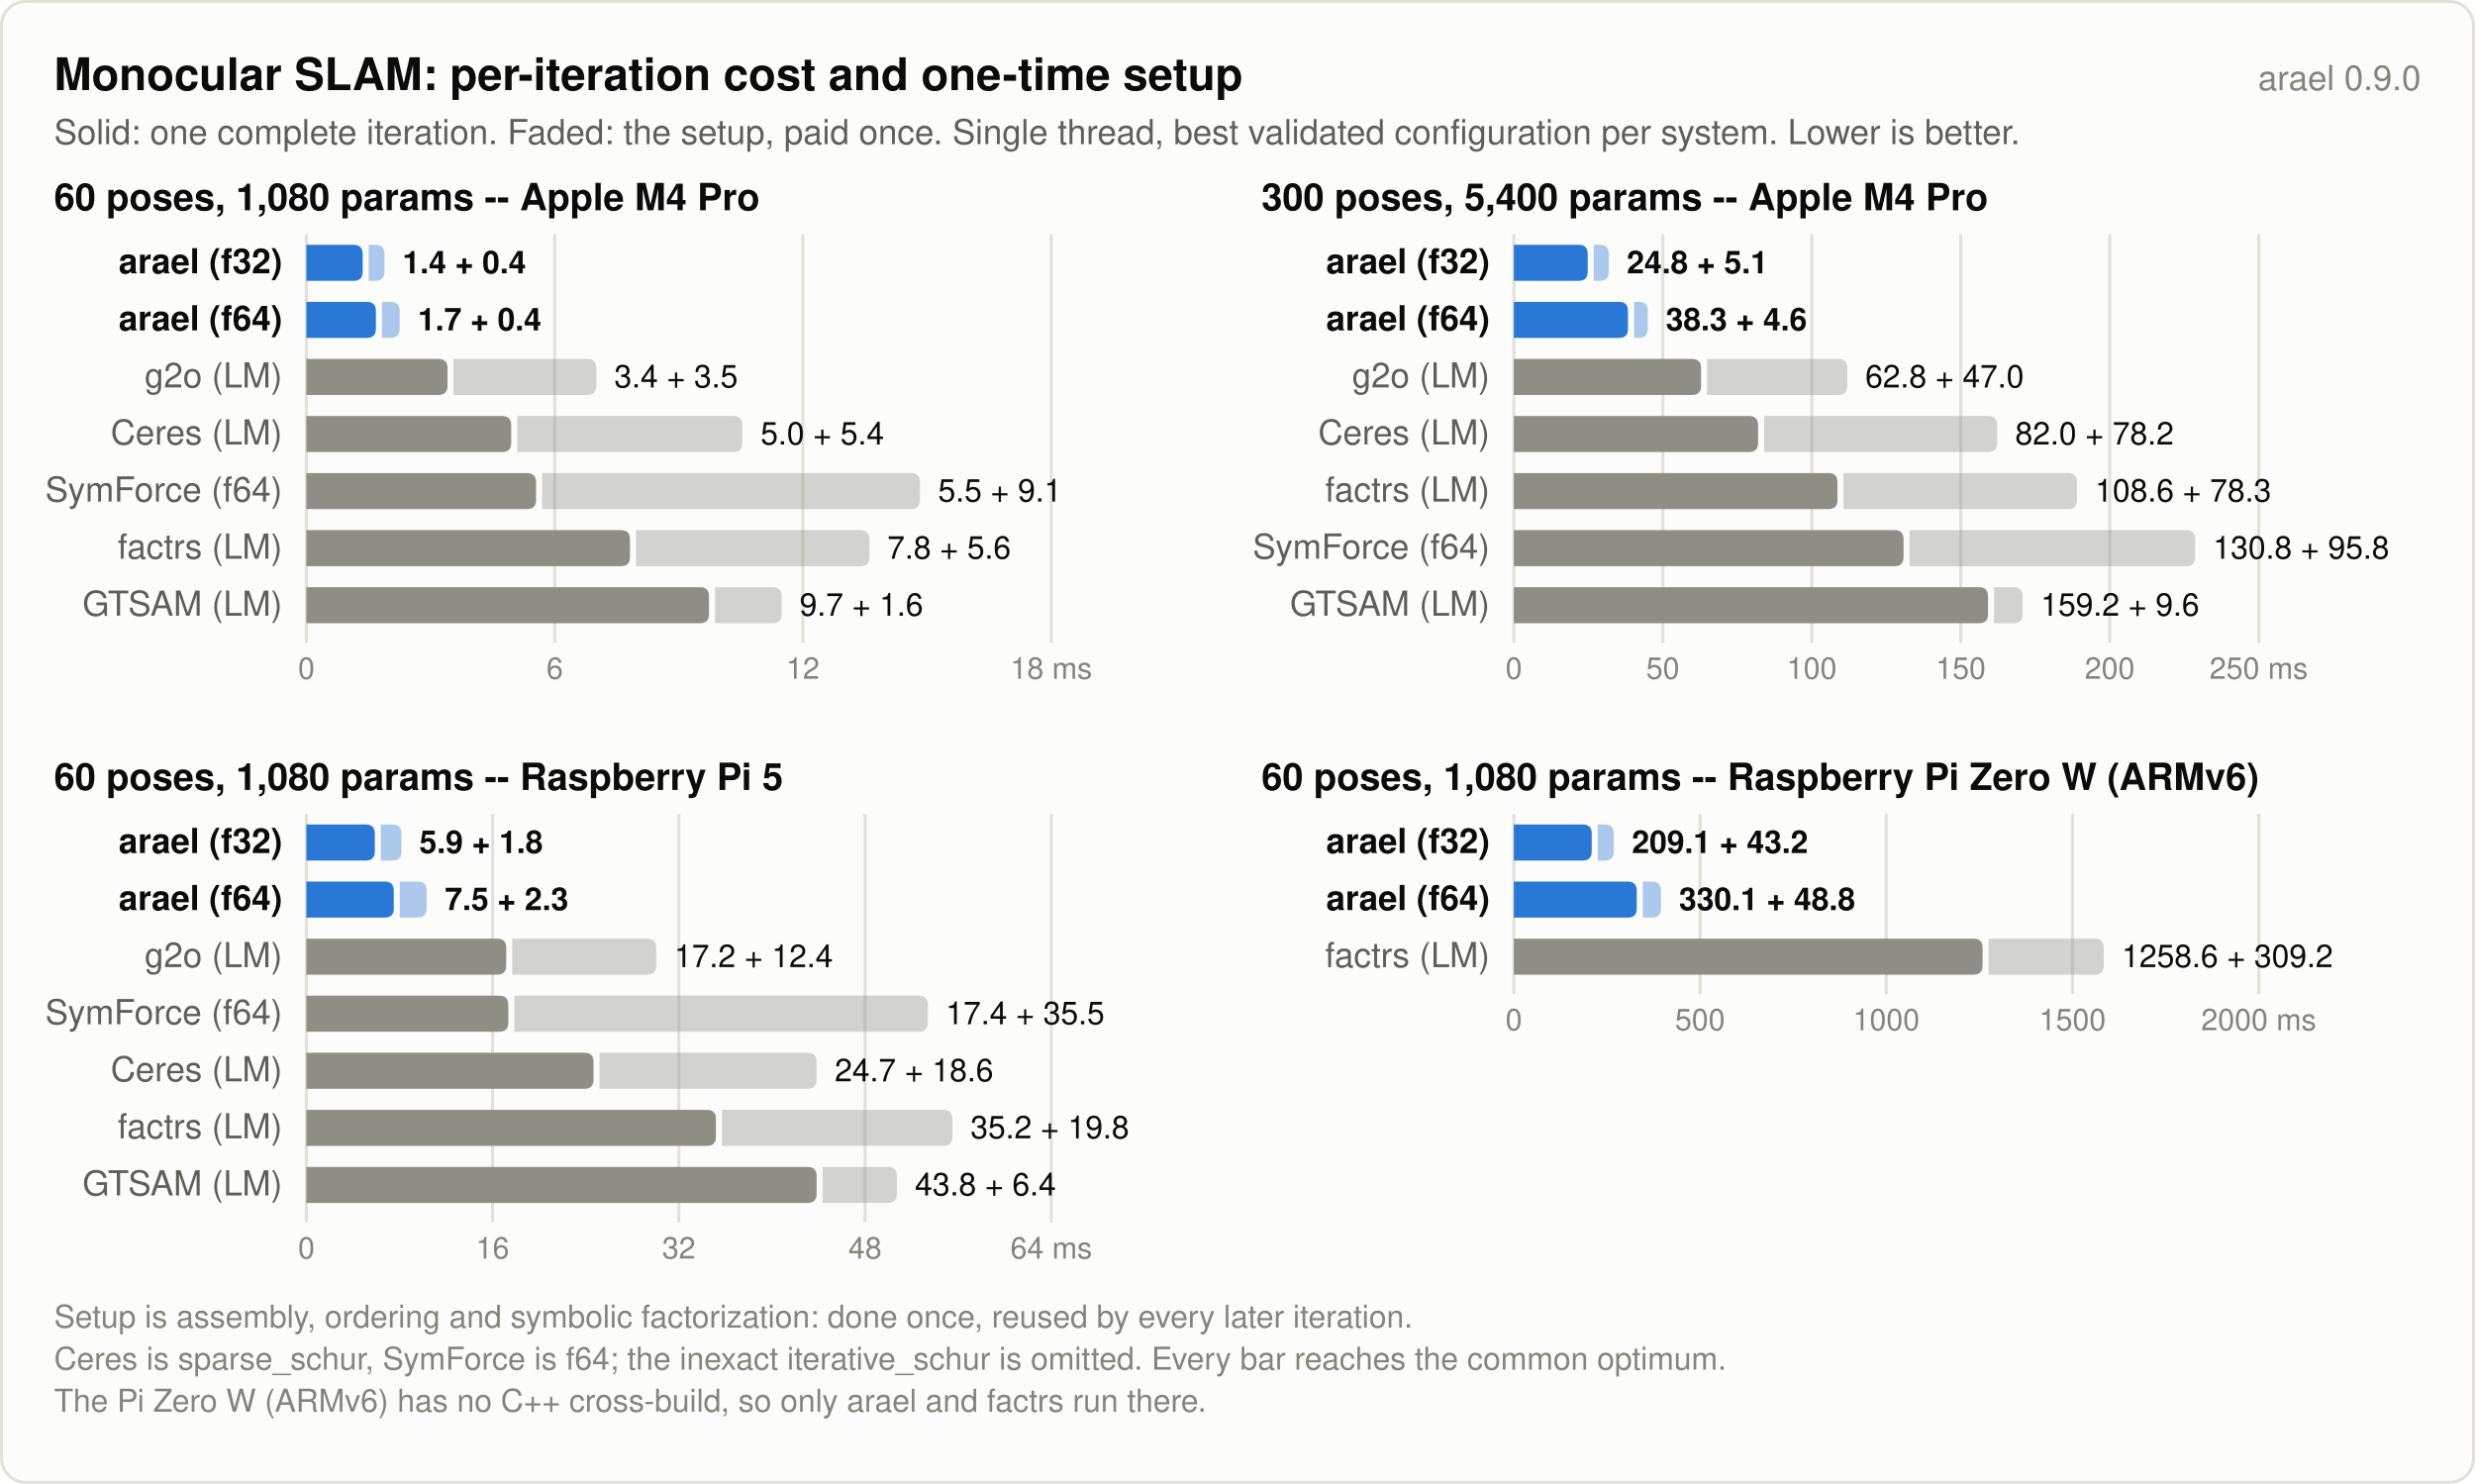
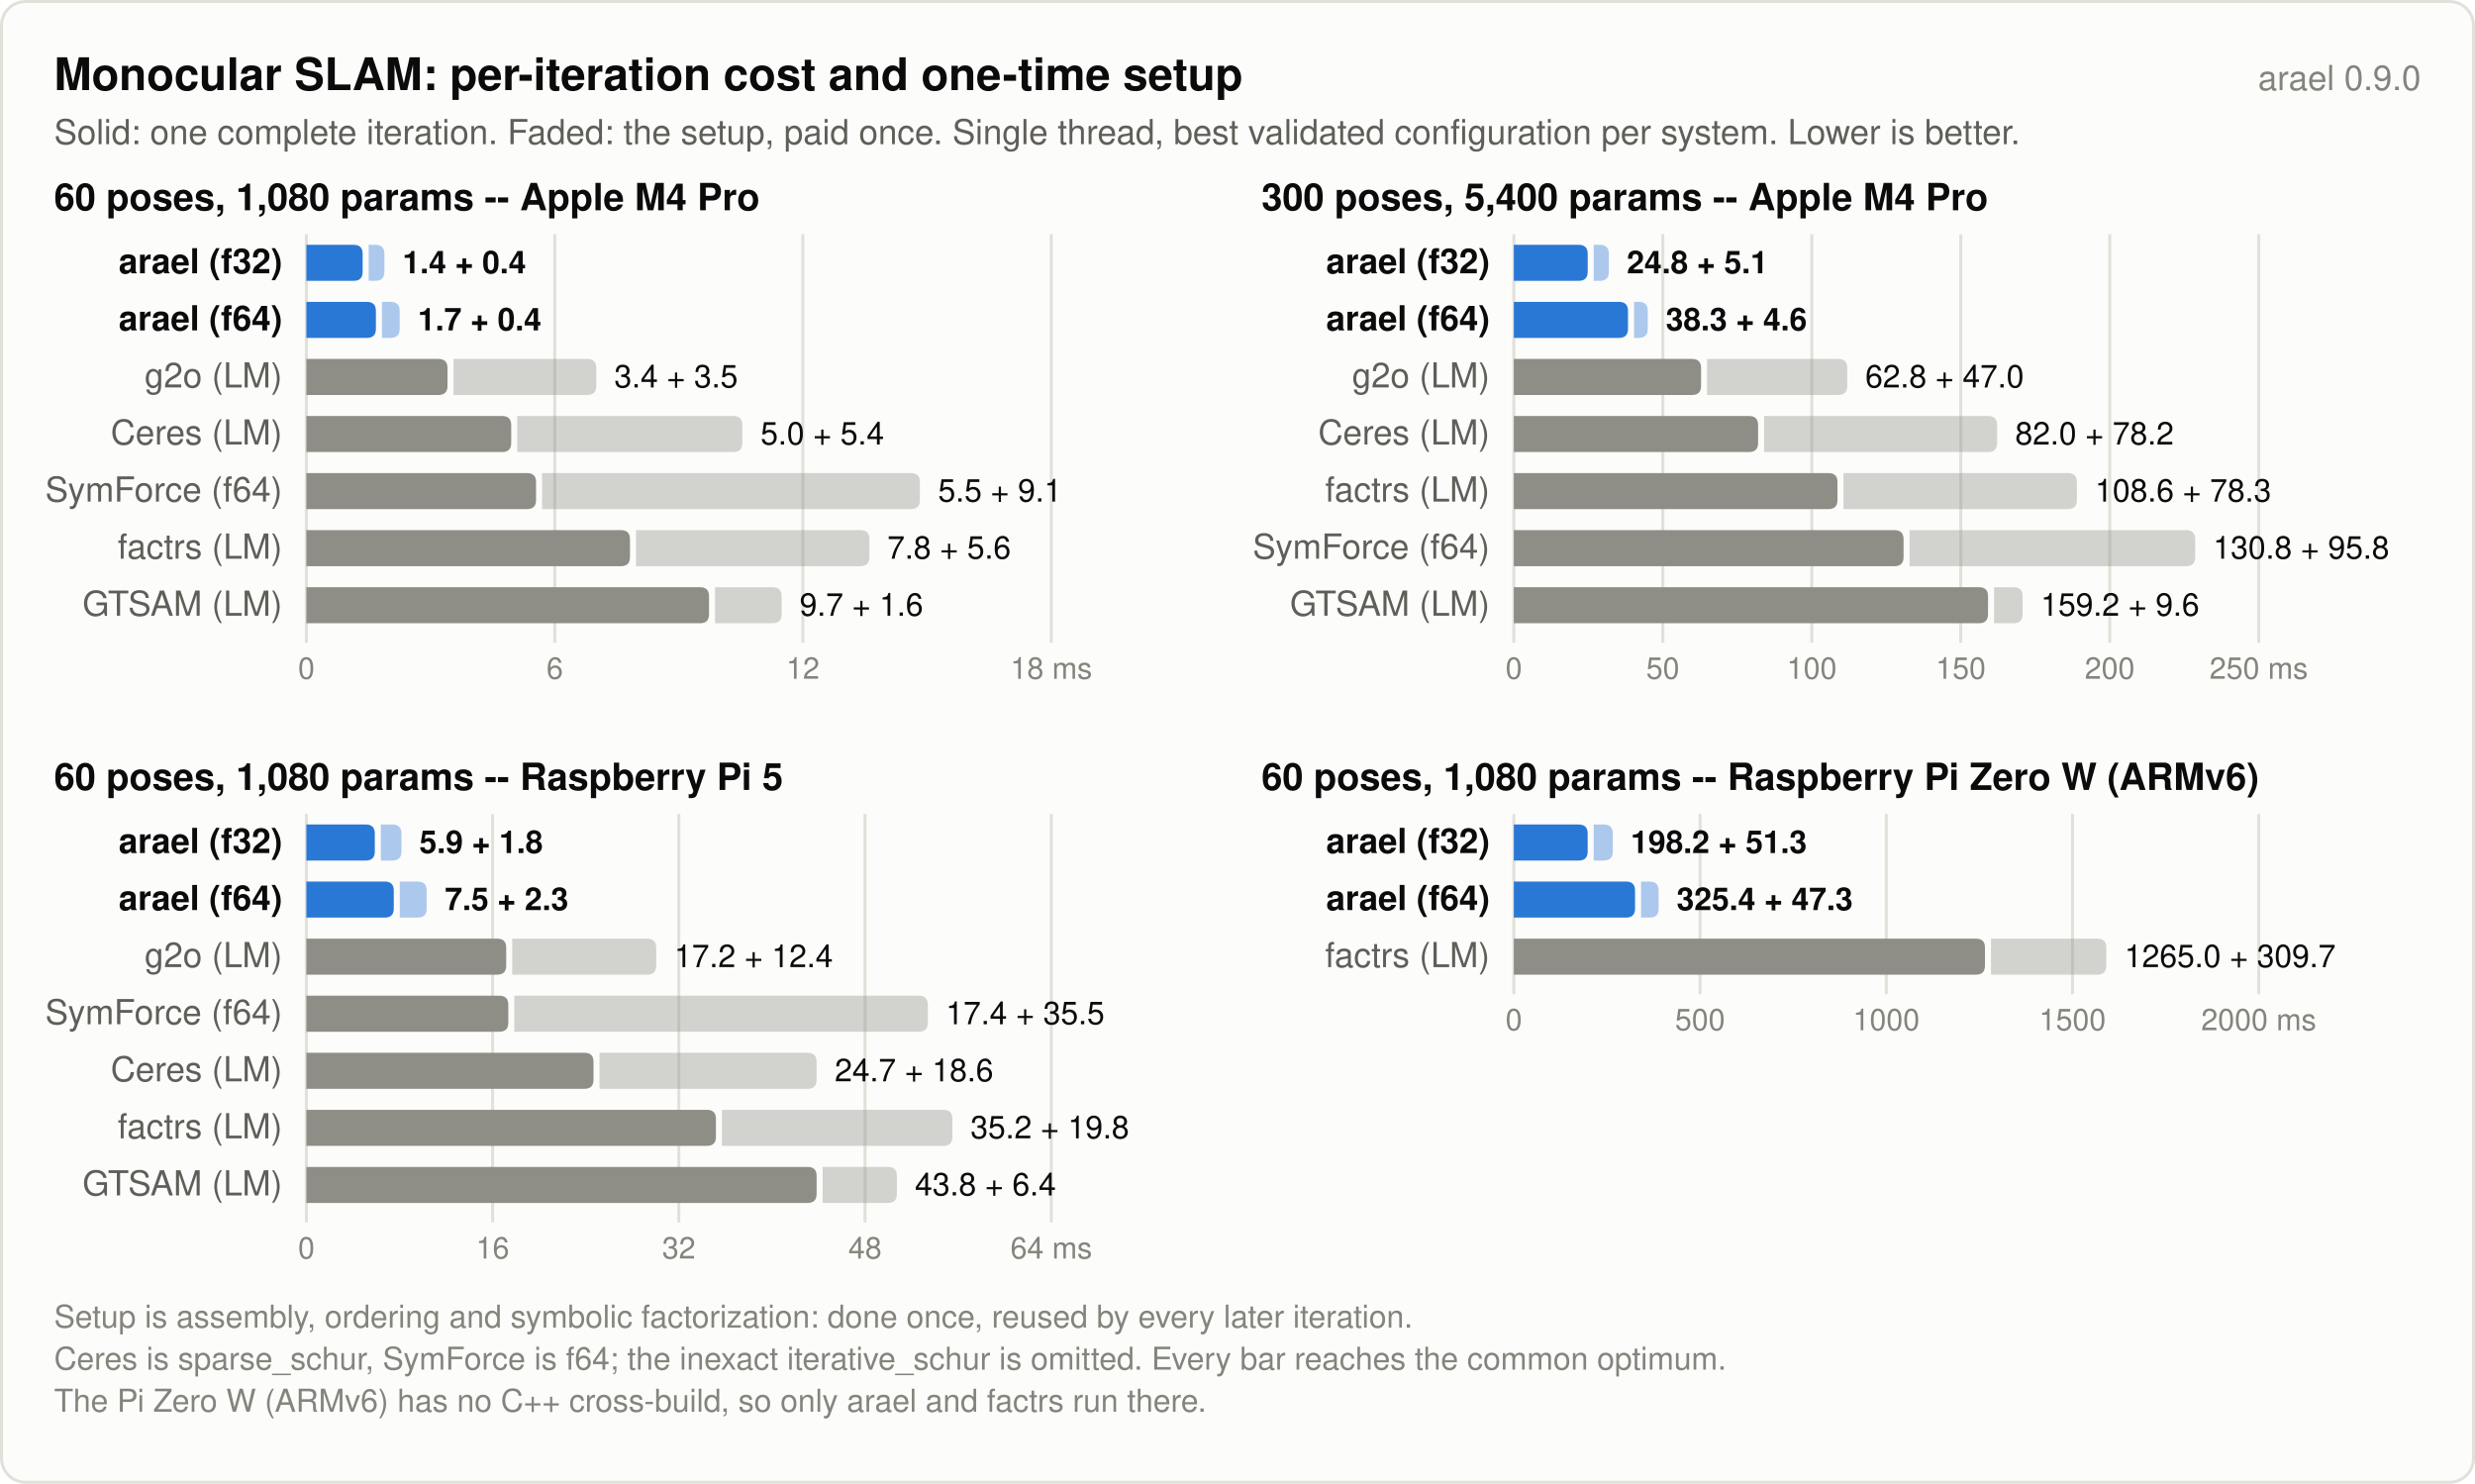
<svg xmlns="http://www.w3.org/2000/svg" width="824" height="494" viewBox="0 0 824 494" font-family="ui-sans-serif, system-ui, -apple-system, 'Segoe UI', Helvetica, Arial, sans-serif">
  <rect x="0.5" y="0.5" width="823" height="493" rx="8" fill="#fcfcfb" stroke="#e1e0d9" />
  <text x="18" y="30" font-size="15" font-weight="600" fill="#0b0b0b">Monocular SLAM: per-iteration cost and one-time setup</text>
  <text x="806" y="30" font-size="11.5" text-anchor="end" fill="#85847c">arael 0.9.0</text>
  <text x="18" y="48" font-size="11.5" fill="#5f5e58">Solid: one complete iteration. Faded: the setup, paid once. Single thread, best validated configuration per system. Lower is better.</text>
  <text x="18" y="70" font-size="12.5" font-weight="600" fill="#0b0b0b">60 poses, 1,080 params -- Apple M4 Pro</text>
  <line x1="102.0" y1="78" x2="102.0" y2="214" stroke="#e1e0d9" stroke-width="1" />
  <text x="102.0" y="226" font-size="10" text-anchor="middle" fill="#85847c">0</text>
  <line x1="184.7" y1="78" x2="184.7" y2="214" stroke="#e1e0d9" stroke-width="1" />
  <text x="184.7" y="226" font-size="10" text-anchor="middle" fill="#85847c">6</text>
  <line x1="267.3" y1="78" x2="267.3" y2="214" stroke="#e1e0d9" stroke-width="1" />
  <text x="267.3" y="226" font-size="10" text-anchor="middle" fill="#85847c">12</text>
  <line x1="350.0" y1="78" x2="350.0" y2="214" stroke="#e1e0d9" stroke-width="1" />
  <text x="350.0" y="226" font-size="10" text-anchor="middle" fill="#85847c">18 ms</text>
  <text x="94" y="91.0" font-size="11.5" text-anchor="end" font-weight="600" fill="#0b0b0b">arael (f32)</text>
  <path d="M102,81.5 L117.738,81.5 Q120.738,81.5 120.738,84.5 L120.738,90.5 Q120.738,93.5 117.738,93.5 L102,93.5 Z" fill="#2a78d6" />
  <path d="M122.738,81.5 L124.973,81.5 Q127.973,81.5 127.973,84.5 L127.973,90.5 Q127.973,93.5 124.973,93.5 L122.738,93.5 Z" fill="#2a78d6" fill-opacity="0.38" />
  <text x="134.0" y="91.0" font-size="10.5" font-weight="600" fill="#0b0b0b">1.4 + 0.4</text>
  <text x="94" y="110.0" font-size="11.5" text-anchor="end" font-weight="600" fill="#0b0b0b">arael (f64)</text>
  <path d="M102,100.5 L122.147,100.5 Q125.147,100.5 125.147,103.5 L125.147,109.5 Q125.147,112.5 122.147,112.5 L102,112.5 Z" fill="#2a78d6" />
  <path d="M127.147,100.5 L130.071,100.5 Q133.071,100.5 133.071,103.5 L133.071,109.5 Q133.071,112.5 130.071,112.5 L127.147,112.5 Z" fill="#2a78d6" fill-opacity="0.38" />
  <text x="139.1" y="110.0" font-size="10.5" font-weight="600" fill="#0b0b0b">1.7 + 0.4</text>
  <text x="94" y="129.0" font-size="11.5" text-anchor="end" fill="#5f5e58">g2o (LM)</text>
  <path d="M102,119.5 L145.982,119.5 Q148.982,119.5 148.982,122.5 L148.982,128.5 Q148.982,131.5 145.982,131.5 L102,131.5 Z" fill="#8f8e86" />
  <path d="M150.982,119.5 L195.516,119.5 Q198.516,119.5 198.516,122.5 L198.516,128.5 Q198.516,131.5 195.516,131.5 L150.982,131.5 Z" fill="#8f8e86" fill-opacity="0.38" />
  <text x="204.5" y="129.0" font-size="10.5" fill="#0b0b0b">3.4 + 3.5</text>
  <text x="94" y="148.0" font-size="11.5" text-anchor="end" fill="#5f5e58">Ceres (LM)</text>
  <path d="M102,138.5 L167.2,138.5 Q170.2,138.5 170.2,141.5 L170.2,147.5 Q170.2,150.5 167.2,150.5 L102,150.5 Z" fill="#8f8e86" />
  <path d="M172.2,138.5 L244.151,138.5 Q247.151,138.5 247.151,141.5 L247.151,147.5 Q247.151,150.5 244.151,150.5 L172.2,150.5 Z" fill="#8f8e86" fill-opacity="0.38" />
  <text x="253.2" y="148.0" font-size="10.5" fill="#0b0b0b">5.0 + 5.4</text>
  <text x="94" y="167.0" font-size="11.5" text-anchor="end" fill="#5f5e58">SymForce (f64)</text>
  <path d="M102,157.5 L175.467,157.5 Q178.467,157.5 178.467,160.5 L178.467,166.5 Q178.467,169.5 175.467,169.5 L102,169.5 Z" fill="#8f8e86" />
  <path d="M180.467,157.5 L303.258,157.5 Q306.258,157.5 306.258,160.5 L306.258,166.5 Q306.258,169.5 303.258,169.5 L180.467,169.5 Z" fill="#8f8e86" fill-opacity="0.38" />
  <text x="312.3" y="167.0" font-size="10.5" fill="#0b0b0b">5.5 + 9.1</text>
  <text x="94" y="186.0" font-size="11.5" text-anchor="end" fill="#5f5e58">factrs (LM)</text>
  <path d="M102,176.5 L206.742,176.5 Q209.742,176.5 209.742,179.5 L209.742,185.5 Q209.742,188.5 206.742,188.5 L102,188.5 Z" fill="#8f8e86" />
  <path d="M211.742,176.5 L286.449,176.5 Q289.449,176.5 289.449,179.5 L289.449,185.5 Q289.449,188.5 286.449,188.5 L211.742,188.5 Z" fill="#8f8e86" fill-opacity="0.38" />
  <text x="295.4" y="186.0" font-size="10.5" fill="#0b0b0b">7.8 + 5.6</text>
  <text x="94" y="205.0" font-size="11.5" text-anchor="end" fill="#5f5e58">GTSAM (LM)</text>
  <path d="M102,195.5 L233.058,195.5 Q236.058,195.5 236.058,198.5 L236.058,204.5 Q236.058,207.5 233.058,207.5 L102,207.5 Z" fill="#8f8e86" />
  <path d="M238.058,195.5 L257.24,195.5 Q260.24,195.5 260.24,198.5 L260.24,204.5 Q260.24,207.5 257.24,207.5 L238.058,207.5 Z" fill="#8f8e86" fill-opacity="0.38" />
  <text x="266.2" y="205.0" font-size="10.5" fill="#0b0b0b">9.7 + 1.6</text>
  <text x="420" y="70" font-size="12.5" font-weight="600" fill="#0b0b0b">300 poses, 5,400 params -- Apple M4 Pro</text>
  <line x1="504.0" y1="78" x2="504.0" y2="214" stroke="#e1e0d9" stroke-width="1" />
  <text x="504.0" y="226" font-size="10" text-anchor="middle" fill="#85847c">0</text>
  <line x1="553.6" y1="78" x2="553.6" y2="214" stroke="#e1e0d9" stroke-width="1" />
  <text x="553.6" y="226" font-size="10" text-anchor="middle" fill="#85847c">50</text>
  <line x1="603.2" y1="78" x2="603.2" y2="214" stroke="#e1e0d9" stroke-width="1" />
  <text x="603.2" y="226" font-size="10" text-anchor="middle" fill="#85847c">100</text>
  <line x1="652.8" y1="78" x2="652.8" y2="214" stroke="#e1e0d9" stroke-width="1" />
  <text x="652.8" y="226" font-size="10" text-anchor="middle" fill="#85847c">150</text>
  <line x1="702.4" y1="78" x2="702.4" y2="214" stroke="#e1e0d9" stroke-width="1" />
  <text x="702.4" y="226" font-size="10" text-anchor="middle" fill="#85847c">200</text>
  <line x1="752.0" y1="78" x2="752.0" y2="214" stroke="#e1e0d9" stroke-width="1" />
  <text x="752.0" y="226" font-size="10" text-anchor="middle" fill="#85847c">250 ms</text>
  <text x="496" y="91.0" font-size="11.5" text-anchor="end" font-weight="600" fill="#0b0b0b">arael (f32)</text>
  <path d="M504,81.5 L525.592,81.5 Q528.592,81.5 528.592,84.5 L528.592,90.5 Q528.592,93.5 525.592,93.5 L504,93.5 Z" fill="#2a78d6" />
  <path d="M530.592,81.5 L532.641,81.5 Q535.641,81.5 535.641,84.5 L535.641,90.5 Q535.641,93.5 532.641,93.5 L530.592,93.5 Z" fill="#2a78d6" fill-opacity="0.38" />
  <text x="541.6" y="91.0" font-size="10.5" font-weight="600" fill="#0b0b0b">24.8 + 5.1</text>
  <text x="496" y="110.0" font-size="11.5" text-anchor="end" font-weight="600" fill="#0b0b0b">arael (f64)</text>
  <path d="M504,100.5 L539.004,100.5 Q542.004,100.5 542.004,103.5 L542.004,109.5 Q542.004,112.5 539.004,112.5 L504,112.5 Z" fill="#2a78d6" />
  <path d="M544.004,100.5 L545.587,100.5 Q548.587,100.5 548.587,103.5 L548.587,109.5 Q548.587,112.5 545.587,112.5 L544.004,112.5 Z" fill="#2a78d6" fill-opacity="0.38" />
  <text x="554.6" y="110.0" font-size="10.5" font-weight="600" fill="#0b0b0b">38.3 + 4.6</text>
  <text x="496" y="129.0" font-size="11.5" text-anchor="end" fill="#5f5e58">g2o (LM)</text>
  <path d="M504,119.5 L563.337,119.5 Q566.337,119.5 566.337,122.5 L566.337,128.5 Q566.337,131.5 563.337,131.5 L504,131.5 Z" fill="#8f8e86" />
  <path d="M568.337,119.5 L612.011,119.5 Q615.011,119.5 615.011,122.5 L615.011,128.5 Q615.011,131.5 612.011,131.5 L568.337,131.5 Z" fill="#8f8e86" fill-opacity="0.38" />
  <text x="621.0" y="129.0" font-size="10.5" fill="#0b0b0b">62.8 + 47.0</text>
  <text x="496" y="148.0" font-size="11.5" text-anchor="end" fill="#5f5e58">Ceres (LM)</text>
  <path d="M504,138.5 L582.324,138.5 Q585.324,138.5 585.324,141.5 L585.324,147.5 Q585.324,150.5 582.324,150.5 L504,150.5 Z" fill="#8f8e86" />
  <path d="M587.324,138.5 L661.899,138.5 Q664.899,138.5 664.899,141.5 L664.899,147.5 Q664.899,150.5 661.899,150.5 L587.324,150.5 Z" fill="#8f8e86" fill-opacity="0.38" />
  <text x="670.9" y="148.0" font-size="10.5" fill="#0b0b0b">82.0 + 78.2</text>
  <text x="496" y="167.0" font-size="11.5" text-anchor="end" fill="#5f5e58">factrs (LM)</text>
  <path d="M504,157.5 L608.751,157.5 Q611.751,157.5 611.751,160.5 L611.751,166.5 Q611.751,169.5 608.751,169.5 L504,169.5 Z" fill="#8f8e86" />
  <path d="M613.751,157.5 L688.464,157.5 Q691.464,157.5 691.464,160.5 L691.464,166.5 Q691.464,169.5 688.464,169.5 L613.751,169.5 Z" fill="#8f8e86" fill-opacity="0.38" />
  <text x="697.5" y="167.0" font-size="10.5" fill="#0b0b0b">108.6 + 78.3</text>
  <text x="496" y="186.0" font-size="11.5" text-anchor="end" fill="#5f5e58">SymForce (f64)</text>
  <path d="M504,176.5 L630.754,176.5 Q633.754,176.5 633.754,179.5 L633.754,185.5 Q633.754,188.5 630.754,188.5 L504,188.5 Z" fill="#8f8e86" />
  <path d="M635.754,176.5 L727.827,176.5 Q730.827,176.5 730.827,179.5 L730.827,185.5 Q730.827,188.5 727.827,188.5 L635.754,188.5 Z" fill="#8f8e86" fill-opacity="0.38" />
  <text x="736.8" y="186.0" font-size="10.5" fill="#0b0b0b">130.8 + 95.8</text>
  <text x="496" y="205.0" font-size="11.5" text-anchor="end" fill="#5f5e58">GTSAM (LM)</text>
  <path d="M504,195.5 L658.877,195.5 Q661.877,195.5 661.877,198.5 L661.877,204.5 Q661.877,207.5 658.877,207.5 L504,207.5 Z" fill="#8f8e86" />
  <path d="M663.877,195.5 L670.39,195.5 Q673.39,195.5 673.39,198.5 L673.39,204.5 Q673.39,207.5 670.39,207.5 L663.877,207.5 Z" fill="#8f8e86" fill-opacity="0.38" />
  <text x="679.4" y="205.0" font-size="10.5" fill="#0b0b0b">159.2 + 9.6</text>
  <text x="18" y="263" font-size="12.5" font-weight="600" fill="#0b0b0b">60 poses, 1,080 params -- Raspberry Pi 5</text>
  <line x1="102.0" y1="271" x2="102.0" y2="407" stroke="#e1e0d9" stroke-width="1" />
  <text x="102.0" y="419" font-size="10" text-anchor="middle" fill="#85847c">0</text>
  <line x1="164.0" y1="271" x2="164.0" y2="407" stroke="#e1e0d9" stroke-width="1" />
  <text x="164.0" y="419" font-size="10" text-anchor="middle" fill="#85847c">16</text>
  <line x1="226.0" y1="271" x2="226.0" y2="407" stroke="#e1e0d9" stroke-width="1" />
  <text x="226.0" y="419" font-size="10" text-anchor="middle" fill="#85847c">32</text>
  <line x1="288.0" y1="271" x2="288.0" y2="407" stroke="#e1e0d9" stroke-width="1" />
  <text x="288.0" y="419" font-size="10" text-anchor="middle" fill="#85847c">48</text>
  <line x1="350.0" y1="271" x2="350.0" y2="407" stroke="#e1e0d9" stroke-width="1" />
  <text x="350.0" y="419" font-size="10" text-anchor="middle" fill="#85847c">64 ms</text>
  <text x="94" y="284.0" font-size="11.5" text-anchor="end" font-weight="600" fill="#0b0b0b">arael (f32)</text>
  <path d="M102,274.5 L121.785,274.5 Q124.785,274.5 124.785,277.5 L124.785,283.5 Q124.785,286.5 121.785,286.5 L102,286.5 Z" fill="#2a78d6" />
  <path d="M126.785,274.5 L130.644,274.5 Q133.644,274.5 133.644,277.5 L133.644,283.5 Q133.644,286.5 130.644,286.5 L126.785,286.5 Z" fill="#2a78d6" fill-opacity="0.38" />
  <text x="139.6" y="284.0" font-size="10.5" font-weight="600" fill="#0b0b0b">5.9 + 1.8</text>
  <text x="94" y="303.0" font-size="11.5" text-anchor="end" font-weight="600" fill="#0b0b0b">arael (f64)</text>
  <path d="M102,293.5 L128.101,293.5 Q131.101,293.5 131.101,296.5 L131.101,302.5 Q131.101,305.5 128.101,305.5 L102,305.5 Z" fill="#2a78d6" />
  <path d="M133.101,293.5 L139.053,293.5 Q142.053,293.5 142.053,296.5 L142.053,302.5 Q142.053,305.5 139.053,305.5 L133.101,305.5 Z" fill="#2a78d6" fill-opacity="0.38" />
  <text x="148.1" y="303.0" font-size="10.5" font-weight="600" fill="#0b0b0b">7.5 + 2.3</text>
  <text x="94" y="322.0" font-size="11.5" text-anchor="end" fill="#5f5e58">g2o (LM)</text>
  <path d="M102,312.5 L165.534,312.5 Q168.534,312.5 168.534,315.5 L168.534,321.5 Q168.534,324.5 165.534,324.5 L102,324.5 Z" fill="#8f8e86" />
  <path d="M170.534,312.5 L215.467,312.5 Q218.467,312.5 218.467,315.5 L218.467,321.5 Q218.467,324.5 215.467,324.5 L170.534,324.5 Z" fill="#8f8e86" fill-opacity="0.38" />
  <text x="224.5" y="322.0" font-size="10.5" fill="#0b0b0b">17.2 + 12.4</text>
  <text x="94" y="341.0" font-size="11.5" text-anchor="end" fill="#5f5e58">SymForce (f64)</text>
  <path d="M102,331.5 L166.231,331.5 Q169.231,331.5 169.231,334.5 L169.231,340.5 Q169.231,343.5 166.231,343.5 L102,343.5 Z" fill="#8f8e86" />
  <path d="M171.231,331.5 L305.91,331.5 Q308.91,331.5 308.91,334.5 L308.91,340.5 Q308.91,343.5 305.91,343.5 L171.231,343.5 Z" fill="#8f8e86" fill-opacity="0.38" />
  <text x="314.9" y="341.0" font-size="10.5" fill="#0b0b0b">17.4 + 35.5</text>
  <text x="94" y="360.0" font-size="11.5" text-anchor="end" fill="#5f5e58">Ceres (LM)</text>
  <path d="M102,350.5 L194.596,350.5 Q197.596,350.5 197.596,353.5 L197.596,359.5 Q197.596,362.5 194.596,362.5 L102,362.5 Z" fill="#8f8e86" />
  <path d="M199.596,350.5 L268.865,350.5 Q271.865,350.5 271.865,353.5 L271.865,359.5 Q271.865,362.5 268.865,362.5 L199.596,362.5 Z" fill="#8f8e86" fill-opacity="0.38" />
  <text x="277.9" y="360.0" font-size="10.5" fill="#0b0b0b">24.7 + 18.6</text>
  <text x="94" y="379.0" font-size="11.5" text-anchor="end" fill="#5f5e58">factrs (LM)</text>
  <path d="M102,369.5 L235.361,369.5 Q238.361,369.5 238.361,372.5 L238.361,378.5 Q238.361,381.5 235.361,381.5 L102,381.5 Z" fill="#8f8e86" />
  <path d="M240.361,369.5 L314.086,369.5 Q317.086,369.5 317.086,372.5 L317.086,378.5 Q317.086,381.5 314.086,381.5 L240.361,381.5 Z" fill="#8f8e86" fill-opacity="0.38" />
  <text x="323.1" y="379.0" font-size="10.5" fill="#0b0b0b">35.2 + 19.8</text>
  <text x="94" y="398.0" font-size="11.5" text-anchor="end" fill="#5f5e58">GTSAM (LM)</text>
  <path d="M102,388.5 L268.88,388.5 Q271.88,388.5 271.88,391.5 L271.88,397.5 Q271.88,400.5 268.88,400.5 L102,400.5 Z" fill="#8f8e86" />
  <path d="M273.88,388.5 L295.602,388.5 Q298.602,388.5 298.602,391.5 L298.602,397.5 Q298.602,400.5 295.602,400.5 L273.88,400.5 Z" fill="#8f8e86" fill-opacity="0.38" />
  <text x="304.6" y="398.0" font-size="10.5" fill="#0b0b0b">43.8 + 6.4</text>
  <text x="420" y="263" font-size="12.5" font-weight="600" fill="#0b0b0b">60 poses, 1,080 params -- Raspberry Pi Zero W (ARMv6)</text>
  <line x1="504.0" y1="271" x2="504.0" y2="331" stroke="#e1e0d9" stroke-width="1" />
  <text x="504.0" y="343" font-size="10" text-anchor="middle" fill="#85847c">0</text>
  <line x1="566.0" y1="271" x2="566.0" y2="331" stroke="#e1e0d9" stroke-width="1" />
  <text x="566.0" y="343" font-size="10" text-anchor="middle" fill="#85847c">500</text>
  <line x1="628.0" y1="271" x2="628.0" y2="331" stroke="#e1e0d9" stroke-width="1" />
  <text x="628.0" y="343" font-size="10" text-anchor="middle" fill="#85847c">1000</text>
  <line x1="690.0" y1="271" x2="690.0" y2="331" stroke="#e1e0d9" stroke-width="1" />
  <text x="690.0" y="343" font-size="10" text-anchor="middle" fill="#85847c">1500</text>
  <line x1="752.0" y1="271" x2="752.0" y2="331" stroke="#e1e0d9" stroke-width="1" />
  <text x="752.0" y="343" font-size="10" text-anchor="middle" fill="#85847c">2000 ms</text>
  <text x="496" y="284.0" font-size="11.5" text-anchor="end" font-weight="600" fill="#0b0b0b">arael (f32)</text>
-   <path d="M504,274.5 L526.928,274.5 Q529.928,274.5 529.928,277.5 L529.928,283.5 Q529.928,286.5 526.928,286.5 L504,286.5 Z" fill="#2a78d6" />
-   <path d="M531.928,274.5 L534.289,274.5 Q537.289,274.5 537.289,277.5 L537.289,283.5 Q537.289,286.5 534.289,286.5 L531.928,286.5 Z" fill="#2a78d6" fill-opacity="0.38" />
-   <text x="543.3" y="284.0" font-size="10.5" font-weight="600" fill="#0b0b0b">209.1 + 43.2</text>
+   <path d="M504,274.5 L525.583,274.5 Q528.583,274.5 528.583,277.5 L528.583,283.5 Q528.583,286.5 525.583,286.5 L504,286.5 Z" fill="#2a78d6" />
+   <path d="M530.583,274.5 L533.948,274.5 Q536.948,274.5 536.948,277.5 L536.948,283.5 Q536.948,286.5 533.948,286.5 L530.583,286.5 Z" fill="#2a78d6" fill-opacity="0.38" />
+   <text x="542.9" y="284.0" font-size="10.5" font-weight="600" fill="#0b0b0b">198.2 + 51.3</text>
  <text x="496" y="303.0" font-size="11.5" text-anchor="end" font-weight="600" fill="#0b0b0b">arael (f64)</text>
-   <path d="M504,293.5 L541.929,293.5 Q544.929,293.5 544.929,296.5 L544.929,302.5 Q544.929,305.5 541.929,305.5 L504,305.5 Z" fill="#2a78d6" />
-   <path d="M546.929,293.5 L549.982,293.5 Q552.982,293.5 552.982,296.5 L552.982,302.5 Q552.982,305.5 549.982,305.5 L546.929,305.5 Z" fill="#2a78d6" fill-opacity="0.38" />
-   <text x="559.0" y="303.0" font-size="10.5" font-weight="600" fill="#0b0b0b">330.1 + 48.8</text>
+   <path d="M504,293.5 L541.356,293.5 Q544.356,293.5 544.356,296.5 L544.356,302.5 Q544.356,305.5 541.356,305.5 L504,305.5 Z" fill="#2a78d6" />
+   <path d="M546.356,293.5 L549.217,293.5 Q552.217,293.5 552.217,296.5 L552.217,302.5 Q552.217,305.5 549.217,305.5 L546.356,305.5 Z" fill="#2a78d6" fill-opacity="0.38" />
+   <text x="558.2" y="303.0" font-size="10.5" font-weight="600" fill="#0b0b0b">325.4 + 47.3</text>
  <text x="496" y="322.0" font-size="11.5" text-anchor="end" fill="#5f5e58">factrs (LM)</text>
-   <path d="M504,312.5 L657.064,312.5 Q660.064,312.5 660.064,315.5 L660.064,321.5 Q660.064,324.5 657.064,324.5 L504,324.5 Z" fill="#8f8e86" />
-   <path d="M662.064,312.5 L697.403,312.5 Q700.403,312.5 700.403,315.5 L700.403,321.5 Q700.403,324.5 697.403,324.5 L662.064,324.5 Z" fill="#8f8e86" fill-opacity="0.38" />
-   <text x="706.4" y="322.0" font-size="10.5" fill="#0b0b0b">1258.6 + 309.2</text>
+   <path d="M504,312.5 L657.855,312.5 Q660.855,312.5 660.855,315.5 L660.855,321.5 Q660.855,324.5 657.855,324.5 L504,324.5 Z" fill="#8f8e86" />
+   <path d="M662.855,312.5 L698.253,312.5 Q701.253,312.5 701.253,315.5 L701.253,321.5 Q701.253,324.5 698.253,324.5 L662.855,324.5 Z" fill="#8f8e86" fill-opacity="0.38" />
+   <text x="707.3" y="322.0" font-size="10.5" fill="#0b0b0b">1265.0 + 309.7</text>
  <text x="18" y="442" font-size="10.5" fill="#85847c">Setup is assembly, ordering and symbolic factorization: done once, reused by every later iteration.</text>
  <text x="18" y="456" font-size="10.5" fill="#85847c">Ceres is sparse_schur, SymForce is f64; the inexact iterative_schur is omitted. Every bar reaches the common optimum.</text>
  <text x="18" y="470" font-size="10.5" fill="#85847c">The Pi Zero W (ARMv6) has no C++ cross-build, so only arael and factrs run there.</text>
</svg>
